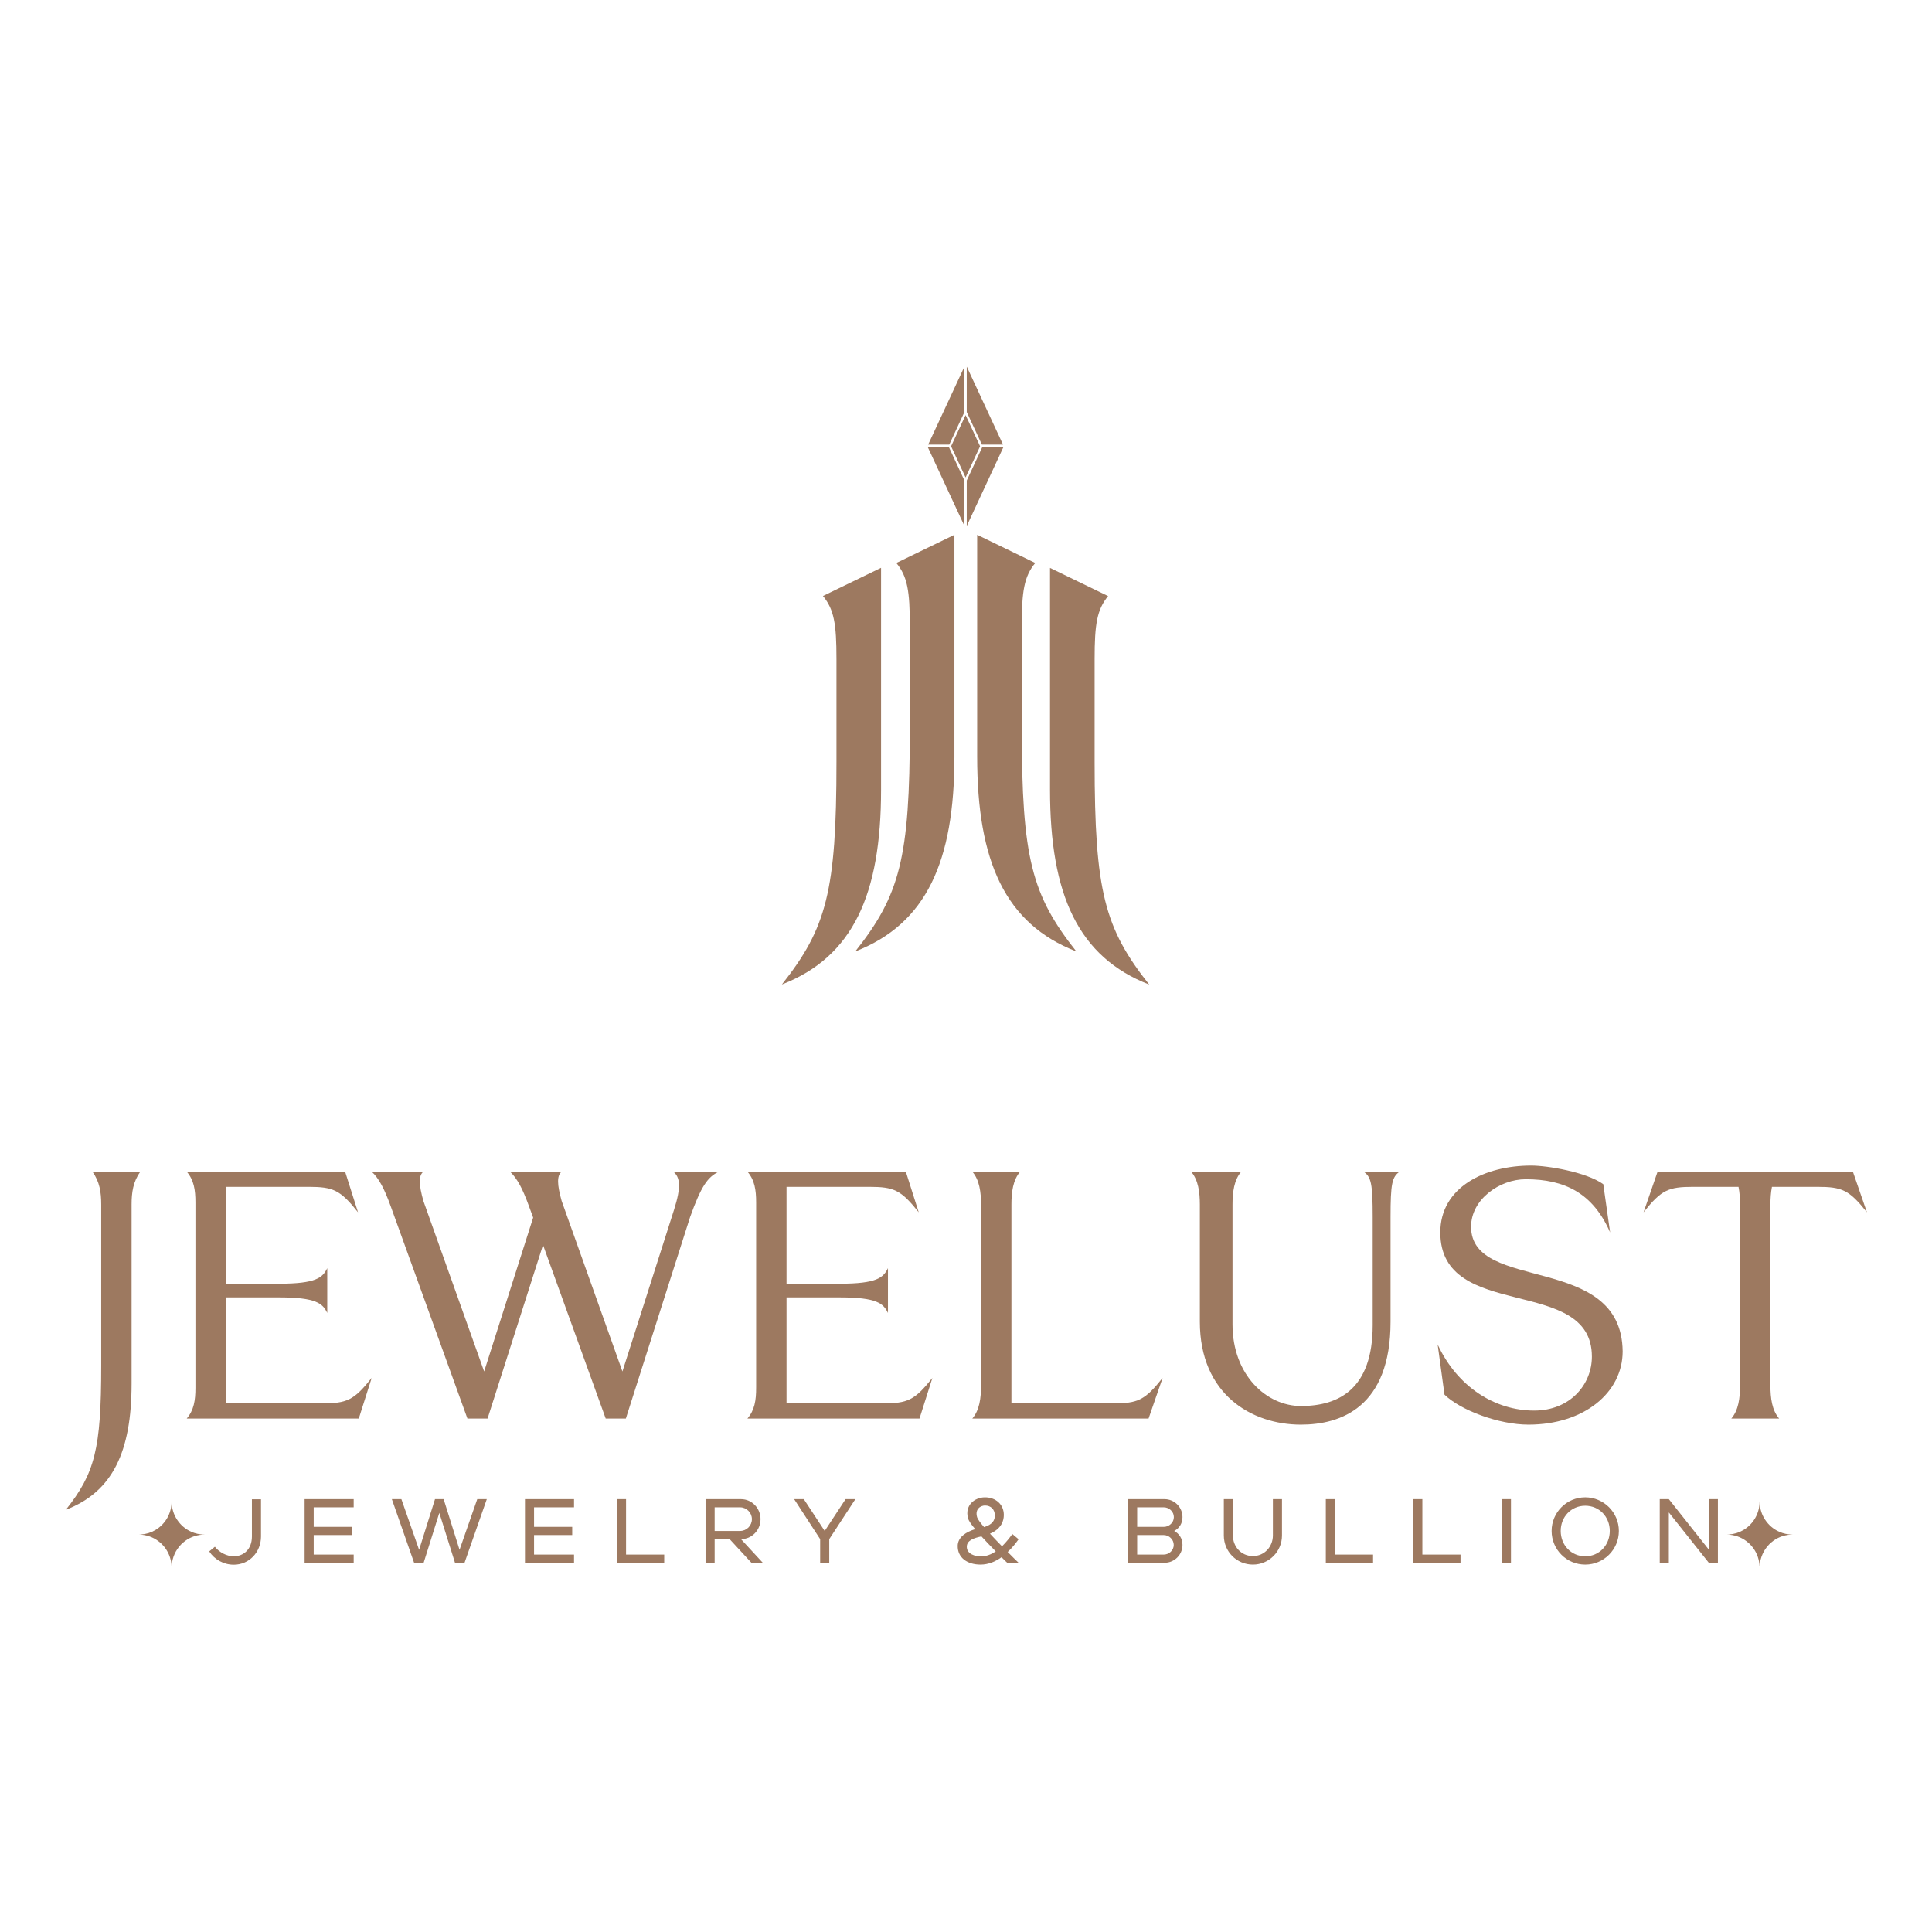
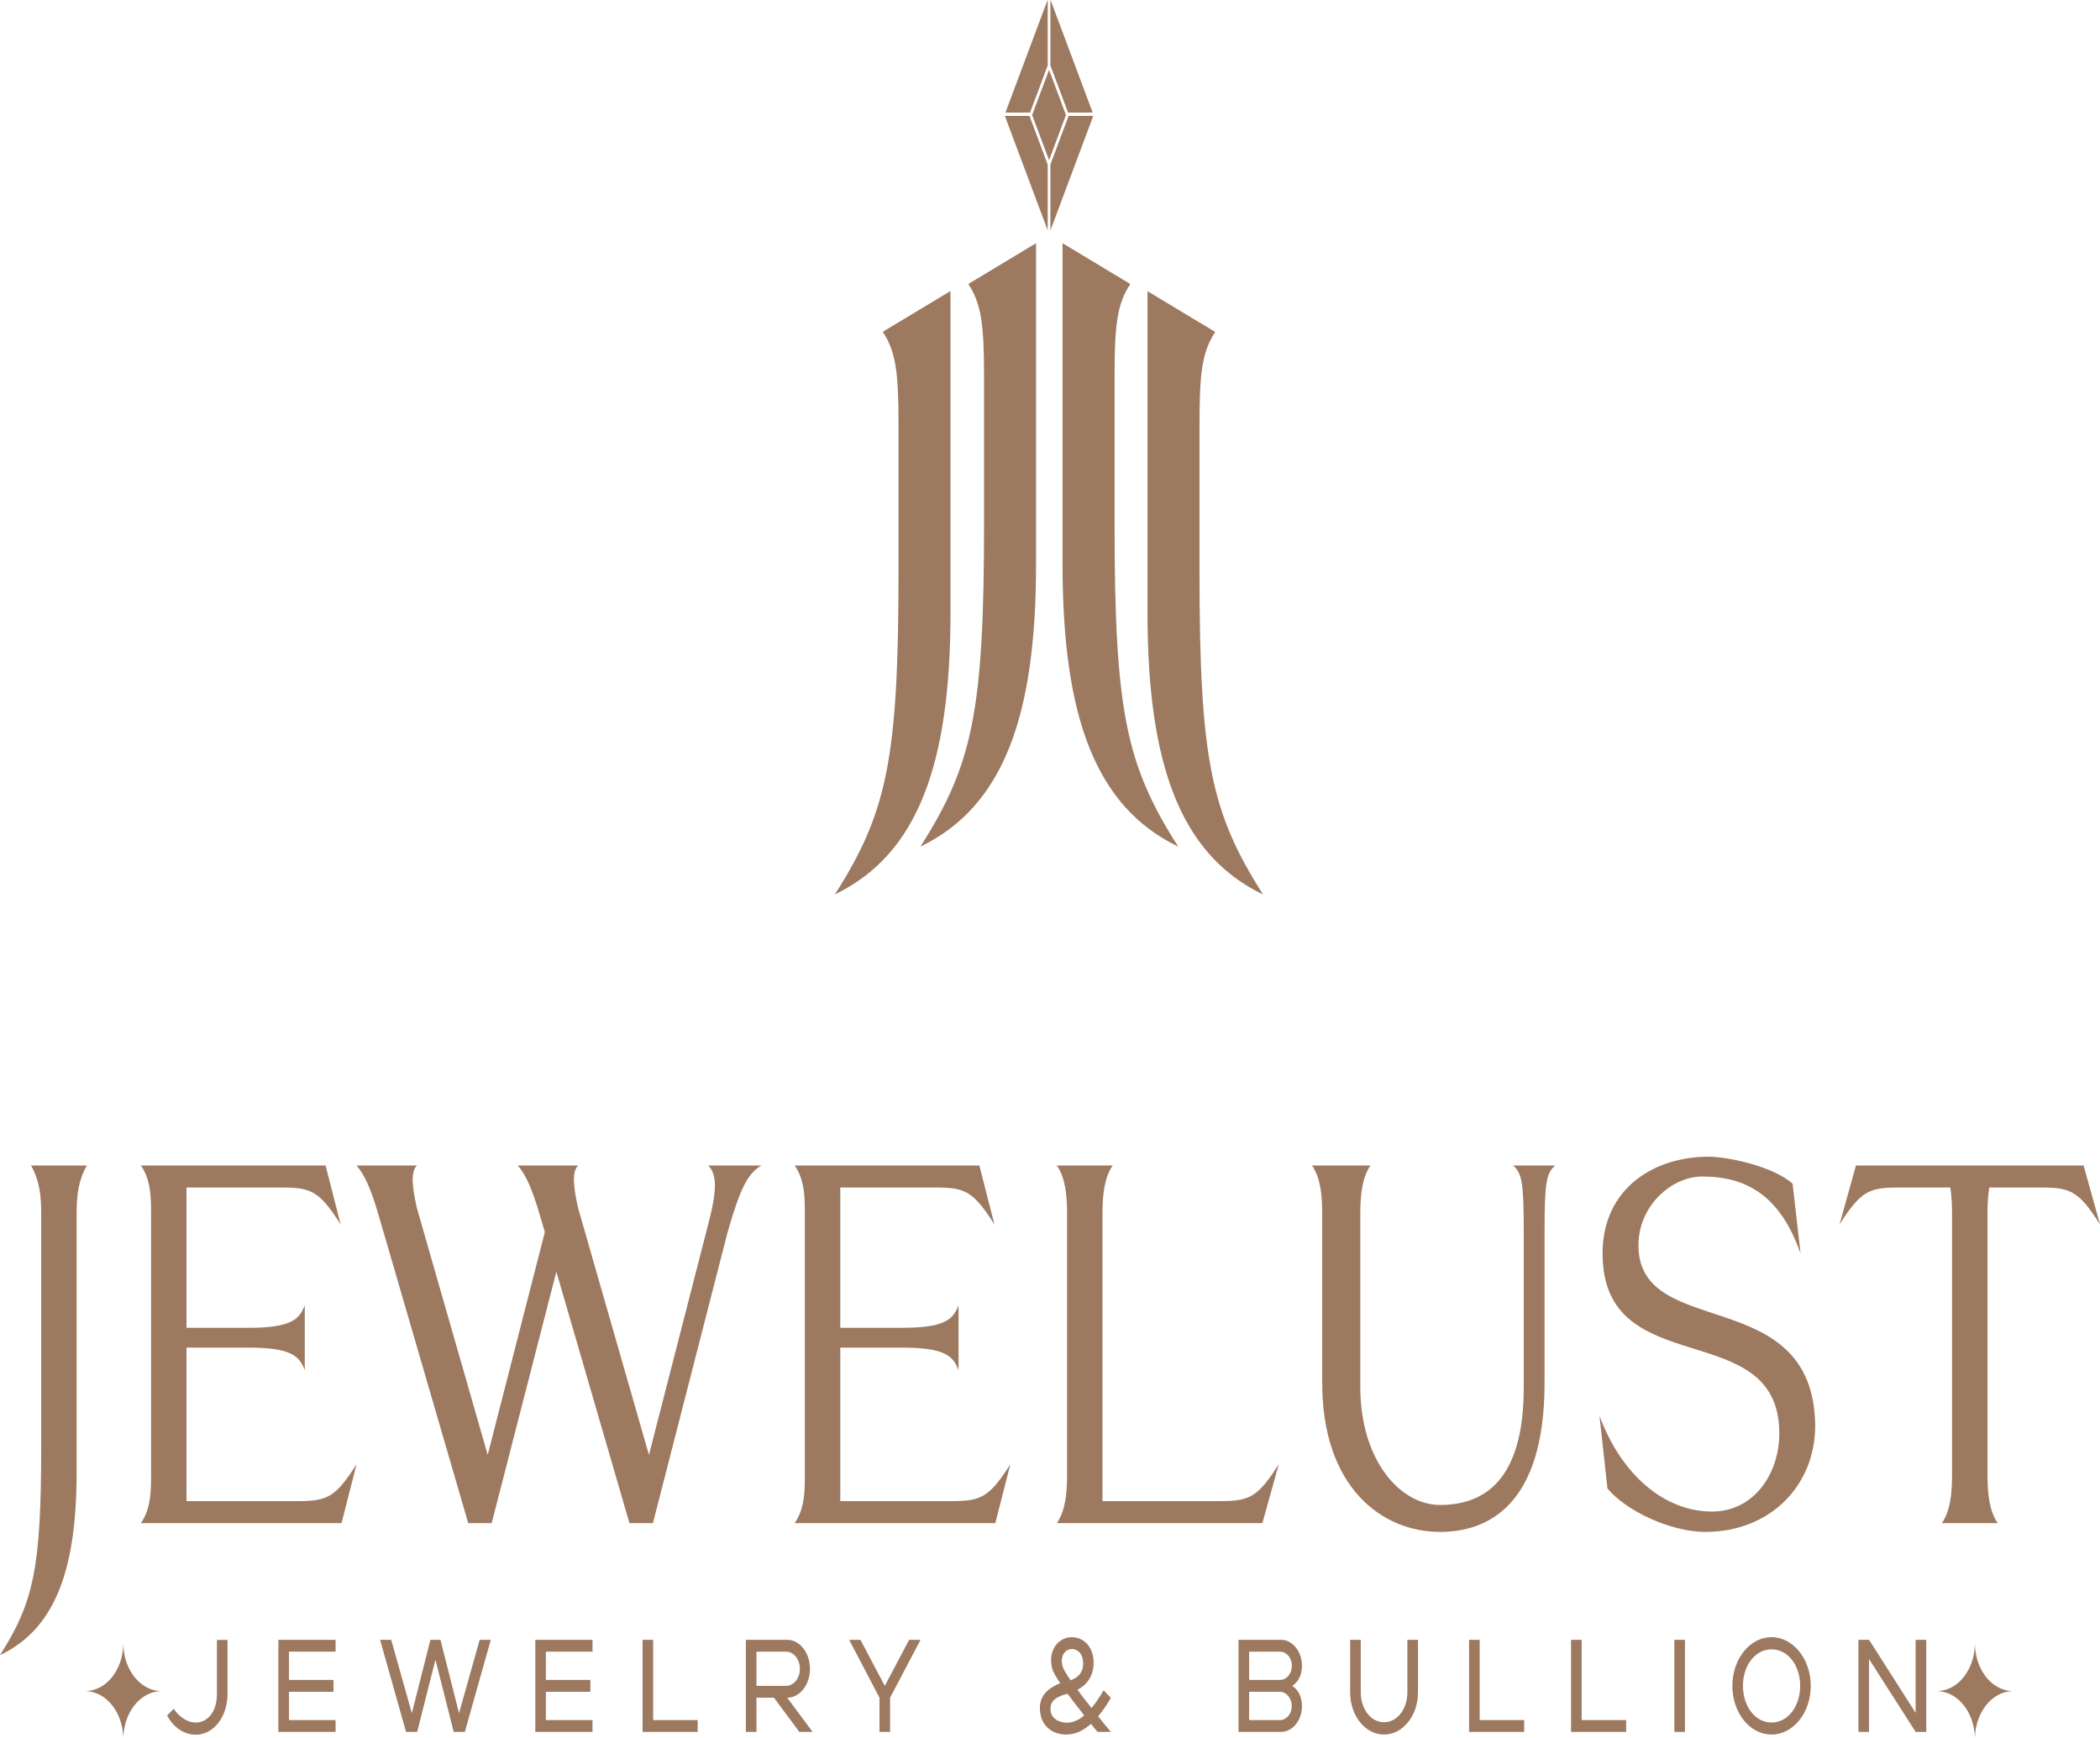
- <svg xmlns="http://www.w3.org/2000/svg" version="1.2" viewBox="0 0 1701 1701" width="1701" height="1701">
-   <style>
- 		.s0 { fill: #d3bcac } 
- 		.s1 { fill: #000000 } 
- 	</style>
-   <g id="Page 3">
-     <filter id="f0">
-       <feFlood flood-color="#9d7961" flood-opacity="1" />
-       <feBlend mode="normal" in2="SourceGraphic" />
-       <feComposite in2="SourceAlpha" operator="in" />
-     </filter>
-     <g id="Layer 876" filter="url(#f0)">
-       <g id="Layer 836">
-         <filter id="f1">
-           <feFlood flood-color="#ffffff" flood-opacity="1" />
-           <feBlend mode="normal" in2="SourceGraphic" />
-           <feComposite in2="SourceAlpha" operator="in" />
-         </filter>
-         <g id="Layer 805" filter="url(#f1)">
-           <path id="Layer 797" fill-rule="evenodd" class="s0" d="m123.55 1031.56h-42.14c6.36 9.03 7.7 18.06 7.7 29.1v141.81c0 73.58-5.69 94.65-31.11 126.76 41.14-15.72 57.86-51.17 57.86-111.04v-27.09-130.44c0-11.04 1.34-20.07 7.69-29.1z" />
-           <path id="Layer 798" fill-rule="evenodd" class="s0" d="m303.85 1031.56h-139.47c6.35 7.36 7.69 16.05 7.69 27.09v163.22c0 11.03-1.34 19.73-7.69 27.09h151.51l11.37-35.79c-15.72 19.73-21.74 22.41-43.81 22.41h-84.62v-13.71-79.6h46.82c32.78 0 38.47 5.35 42.48 13.71v-39.47c-4.01 8.36-9.7 13.71-42.48 13.71h-46.82v-71.57-13.71h72.58c22.07 0 28.09 2.67 43.81 22.41z" />
-           <path id="Layer 799" fill-rule="evenodd" class="s0" d="m551.02 1248.96l56.52-177.27c9.7-27.09 15.39-35.45 25.42-40.13h-40.14c6.02 5.02 7.03 13.38 0.67 33.44l-45.48 142.49-53.52-150.18c-4.01-14.38-4.35-22.07 0-25.75h-45.48c6.35 6.02 11.03 14.71 16.72 30.43l3.68 10.04-43.15 135.46-53.51-150.18c-4.02-14.38-4.35-22.07 0-25.75h-45.49c6.36 6.02 11.04 14.71 16.72 30.43l67.57 186.97h17.72l48.83-152.85 55.19 152.85z" />
-           <path id="Layer 800" fill-rule="evenodd" class="s0" d="m797.51 1031.56h-139.47c6.36 7.36 7.7 16.05 7.7 27.09v163.22c0 11.03-1.34 19.73-7.7 27.09h151.51l11.38-35.79c-15.72 19.73-21.74 22.41-43.82 22.41h-84.62v-13.71-79.6h46.83c32.77 0 38.46 5.35 42.47 13.71v-39.47c-4.01 8.36-9.7 13.71-42.47 13.71h-46.83v-71.57-13.71h72.58c22.08 0 28.1 2.67 43.81 22.41z" />
-           <path id="Layer 801" fill-rule="evenodd" class="s0" d="m979.8 1235.58h-89.31v-15.72-159.2c0-11.04 1.34-21.74 7.7-29.1h-42.15c6.36 7.36 7.7 18.06 7.7 29.1v159.2c0 11.04-1.34 21.74-7.7 29.1h155.19l12.38-35.79c-15.72 19.73-21.74 22.41-43.81 22.41z" />
-           <path id="Layer 802" fill-rule="evenodd" class="s0" d="m1092.84 1031.56h-44.15c6.36 7.36 7.7 18.06 7.7 29.1v103.01c0 63.88 45.48 90.64 88.96 90.64 34.79 0 78.94-15.05 78.94-90.64v-91.98c0-29.76 1.33-35.45 8.02-40.13h-31.77c6.69 4.68 8.03 10.37 8.03 40.13v94.99c0 56.52-30.11 71.24-63.22 71.24-30.1 0-60.2-27.09-60.2-71.91v-105.35c0-11.04 1.34-21.74 7.69-29.1z" />
-           <path id="Layer 803" fill-rule="evenodd" class="s0" d="m1411.58 1042.6l6.02 42.47c-15.05-34.45-39.8-46.82-74.25-46.82-23.07 0-48.16 17.72-48.16 41.81 0 58.53 132.45 22.4 133.45 109.7 0 36.45-34.11 64.55-82.94 64.55-26.09 0-59.87-12.71-73.92-26.42l-6.02-44.15c17.39 37.46 50.5 58.19 84.95 58.19 31.78 0 50.84-23.07 50.84-47.49 0-72.24-133.45-30.1-133.45-109.37 0-39.8 39.13-58.86 79.94-58.86 14.38 0 48.49 5.68 63.54 16.39z" />
-           <path id="Layer 804" fill-rule="evenodd" class="s0" d="m1631.33 1031.56h-171.92l-12.37 35.79c15.72-19.74 21.74-22.41 43.81-22.41h39.8c1.01 5.01 1.34 10.37 1.34 15.72v159.2c0 11.04-1.34 21.74-7.69 29.1h42.14c-6.36-7.36-7.69-18.06-7.69-29.1v-159.2c0-5.35 0.33-10.71 1.33-15.72h39.8c22.08 0 28.1 2.67 43.82 22.41z" />
-         </g>
-         <filter id="f2">
-           <feFlood flood-color="#ffffff" flood-opacity="1" />
-           <feBlend mode="normal" in2="SourceGraphic" />
-           <feComposite in2="SourceAlpha" operator="in" />
-         </filter>
-         <g id="Layer 835" filter="url(#f2)">
-           <path id=" Jewelry &amp; bullion" class="s1" aria-label=" Jewelry &amp; bullion" d="m184.2 1365.9c4.6 7.1 12.7 11.7 21.6 11.7 13.7 0 24-11.1 24-24.8v-32.8h-8v32.8c0 11.4-7.5 17.4-16 17.4-6.1 0-12.7-3.4-16.6-8.4zm84 10h43.2v-7.2h-35.2v-17.2h33.6v-7.2h-33.6v-17.2h35.2v-7.2h-43.2zm96.4 0h8.4l13.8-43.9 13.8 43.9h8.4l19.6-56h-8.4l-15.6 44.6-14-44.6h-7.6l-14 44.6-15.6-44.6h-8.4zm97.6 0h43.2v-7.2h-35.2v-17.2h33.6v-7.2h-33.6v-17.2h35.2v-7.2h-43.2zm81 0h41.6v-7.2h-33.6v-48.8h-8zm118.4 0h10l-19.2-20.8c9.6 0 17.2-7.9 17.2-17.6 0-9.6-7.6-17.6-17.2-17.6h-31.2v56h8v-20.8h13.2zm-10-28h-22.4v-20.8h22.4c5.7 0 10.4 4.7 10.4 10.4 0 5.8-4.7 10.4-10.4 10.4zm70.5 28h8v-20.8l23-35.2h-8.6l-18.4 28-18.4-28h-8.5l22.9 35.2zm141.2 1.6c7.1 0 13.3-2.8 18.5-6.5 1.8 1.9 3.5 3.5 5 4.9h10c-2.6-2.5-6-5.8-9.6-9.5 4.2-3.9 7.5-8.2 9.6-11.2l-5.5-4.6c-2.1 2.9-5.2 7-9.1 10.8-3.6-3.7-7.3-7.5-10.6-11.1 10.3-4.4 12.2-11.6 12.2-16.5 0-9.3-7.2-15.5-16.6-15.5-9.2 0-18 7.2-14.9 18.4 0.5 2.2 2.9 5.6 6.3 9.6-7.8 2.4-15.2 6.8-15.4 14.6-0.2 10.6 8.5 16.6 20.1 16.6zm-12.1-15.7c0-5.5 6-7.7 12.9-9.1 4 4.4 8.5 9 12.6 13.2-3.9 2.6-8.3 4.4-13.1 4.4-5.2 0-12.4-2.1-12.4-8.5zm9.1-25.9c-2.3-7.7 3.6-10.4 6.9-10.4 5.3 0 8.7 3.6 8.7 8.8 0 3.9-1.9 8-9.5 10.2-3.3-3.8-5.6-7-6.1-8.6zm132.9 40h32.1c8.7 0 15.8-7 15.8-15.7 0-5.7-2.9-9.9-7.3-12.3 4.4-2.3 7.3-6.5 7.3-12.2 0-8.7-7.1-15.8-15.8-15.8h-32.1zm8-7.2v-17.2h23.3c4.8 0 8.9 3.9 8.9 8.7 0 4.8-4.1 8.5-8.9 8.5zm23.4-41.6c4.8 0 8.9 3.8 8.9 8.6 0 4.8-4.1 8.6-8.9 8.6h-23.4v-17.2zm52.9 24.8c0 14.2 11.4 25.6 25.6 25.6 14.1 0 25.6-11.4 25.6-25.6v-32h-8v32c0 9.7-7.3 18.1-17.6 18.1-10.4 0-17.6-8.4-17.6-18.1v-32h-8zm89.8 24h41.6v-7.2h-33.6v-48.8h-8zm77 0h41.6v-7.2h-33.6v-48.8h-8zm78 0h8v-56h-8zm73.4 1.6c16.3 0 29.6-13.2 29.6-29.6 0-16.3-13.3-29.6-29.6-29.6-16.4 0-29.6 13.3-29.6 29.6 0 16.4 13.2 29.6 29.6 29.6zm-21.6-29.6c0-12.4 9.2-22.2 21.6-22.2 12.4 0 21.6 9.8 21.6 22.2 0 12.4-9.2 22.3-21.6 22.3-12.4 0-21.6-9.9-21.6-22.3zm87.2 28h8v-44.3l35.2 44.3h8v-56h-8v44.4l-35.2-44.4h-8z" />
-           <path id="Layer 833" fill-rule="evenodd" class="s0" d="m179.91 1351.07q0.02 0 0.02 0.02v0.02q0 0.01-0.01 0.01-1.23 0-1.56 0.02-9.74 0.65-17.15 6.99c-0.5 0.42-1.23 1.1-1.77 1.65-4.72 4.85-7.69 11.3-8.21 18.09q-0.03 0.44-0.08 1.21-0.01 0.04-0.05 0.05-0.04 0-0.05-0.04c-0.01-0.59-0.05-1.34-0.1-1.82q-1.04-9.39-7.15-16.39-1.89-2.17-4.41-4.05c-4.83-3.62-10.55-5.58-16.59-5.72q-0.01-0.01-0.02-0.02v-0.03q0-0.01 0.01-0.01 0.75 0 1.13-0.02 6.94-0.44 12.86-3.92c8.82-5.19 14.32-14.81 14.3-25.13q0-0.03 0.02-0.03 0.02 0 0.02 0.02-0.02 0.46 0.02 1.13 0.43 8.34 4.84 14.99c3.05 4.6 7.26 8.22 12.26 10.46q5.57 2.5 11.67 2.52z" />
-           <path id="Layer 834" fill-rule="evenodd" class="s0" d="m1578.05 1351.07q0.01 0 0.02 0.02v0.02q-0.01 0.01-0.01 0.01-1.24 0-1.57 0.02-9.74 0.65-17.15 6.99c-0.5 0.42-1.22 1.1-1.76 1.65-4.73 4.85-7.7 11.3-8.22 18.09q-0.03 0.44-0.08 1.21-0.01 0.04-0.05 0.05-0.04 0-0.05-0.04c-0.01-0.59-0.05-1.34-0.1-1.82q-1.04-9.39-7.15-16.39-1.89-2.17-4.4-4.05c-4.84-3.62-10.56-5.58-16.6-5.72q-0.01-0.01-0.02-0.02v-0.03q0-0.01 0.01-0.01 0.75 0 1.13-0.02 6.94-0.44 12.86-3.92c8.82-5.19 14.32-14.81 14.3-25.13q0-0.03 0.02-0.03 0.02 0 0.02 0.02-0.02 0.46 0.02 1.13 0.43 8.34 4.84 14.99c3.05 4.6 7.26 8.22 12.27 10.46q5.56 2.5 11.67 2.52z" />
-         </g>
-       </g>
-       <filter id="f3">
-         <feFlood flood-color="#ffffff" flood-opacity="1" />
-         <feBlend mode="normal" in2="SourceGraphic" />
-         <feComposite in2="SourceAlpha" operator="in" />
-       </filter>
-       <g id="Layer 875" filter="url(#f3)">
-         <g id="Layer 852">
-           <g id="Layer 844">
-             <path id="Layer 840" fill-rule="evenodd" class="s0" d="m840.31 470.86l-51.15 24.8c9.81 11.88 11.88 24.8 11.88 55.28v90.93c0 113.67-8.78 146.22-48.05 195.82 62.52-24.28 87.32-79.05 87.32-171.53v-41.85-108.5z" />
-             <path id="Layer 841" fill-rule="evenodd" class="s0" d="m775.72 499.92l-51.15 24.8c9.82 11.88 11.89 24.8 11.89 55.28v90.94c0 113.66-8.79 146.22-48.05 195.82 62.51-24.29 87.31-79.05 87.31-171.54v-41.85-108.5z" />
-             <path id="Layer 842" fill-rule="evenodd" class="s0" d="m860.33 470.86l51.15 24.8c-9.82 11.88-11.88 24.8-11.88 55.28v90.93c0 113.67 8.78 146.22 48.05 195.82-62.52-24.28-87.32-79.05-87.32-171.53v-41.85-108.5z" />
-             <path id="Layer 843" fill-rule="evenodd" class="s0" d="m924.47 500.01l51.15 24.8c-9.81 11.88-11.88 24.8-11.88 55.28v90.94c0 113.67 8.78 146.22 48.05 195.82-62.52-24.29-87.32-79.05-87.32-171.54v-41.85-108.5z" />
-           </g>
-           <g id="Layer 851">
-             <path id="Layer 846" fill-rule="evenodd" class="s0" d="m835.76 391.44h-18.46c-0.05 0-0.08-0.05-0.06-0.09l31.75-68.28c0.03-0.07 0.12-0.05 0.12 0.02v39.71q0 0.01-0.01 0.03l-13.29 28.57q-0.01 0.04-0.05 0.04z" />
-             <path id="Layer 847" fill-rule="evenodd" class="s0" d="m882.98 391.44h-18.46q-0.04 0-0.06-0.03l-13.29-28.6q-0.01-0.01-0.01-0.02v-39.73c0-0.06 0.1-0.08 0.12-0.02l31.76 68.31q0.02 0.08-0.06 0.09z" />
-             <path id="Layer 848" fill-rule="evenodd" class="s0" d="m850.23 365.66l12.65 27.22q0.02 0.04 0 0.08l-12.65 27.22c-0.04 0.08-0.15 0.08-0.19 0l-12.65-27.22q-0.01-0.05 0-0.09l12.66-27.21c0.03-0.08 0.14-0.08 0.18 0z" />
-             <path id="Layer 849" fill-rule="evenodd" class="s0" d="m816.88 393.48h18.44q0.05 0 0.07 0.04l13.71 29.51q0.01 0.01 0.01 0.03v39.67c0 0.08-0.11 0.1-0.14 0.03l-32.15-69.18c-0.02-0.05 0.01-0.1 0.06-0.1z" />
-             <path id="Layer 850" fill-rule="evenodd" class="s0" d="m864.95 393.48h18.46c0.05 0 0.08 0.05 0.06 0.1l-32.17 69.2c-0.04 0.07-0.14 0.04-0.14-0.03v-39.69q0-0.01 0.01-0.03l13.72-29.51q0.02-0.04 0.06-0.04z" />
-           </g>
-         </g>
-       </g>
-     </g>
-   </g>
+ <svg xmlns="http://www.w3.org/2000/svg" width="8108" height="6708" viewBox="0 0 8108 6708" fill="none">
+   <path fill-rule="evenodd" clip-rule="evenodd" d="M335.17 4499.88H119.7C152.22 4557.22 159.072 4614.57 159.072 4684.69V5585.29C159.072 6052.57 129.978 6186.38 0 6390.3C210.357 6290.48 295.85 6065.34 295.85 5685.12V5513.08V4684.69C295.85 4614.57 302.702 4557.22 335.17 4499.88Z" fill="#9D7960" />
+   <path fill-rule="evenodd" clip-rule="evenodd" d="M1257.08 4499.88H543.945C576.414 4546.62 583.266 4601.8 583.266 4671.92V5708.49C583.266 5778.54 576.414 5833.79 543.945 5880.53H1318.65L1376.78 5653.24C1296.41 5778.54 1265.62 5795.56 1152.78 5795.56H720.096V5708.49V5202.97H959.496C1127.11 5202.97 1156.2 5236.94 1176.7 5290.04V5039.37C1156.2 5092.46 1127.11 5126.45 959.496 5126.45H720.096V4671.92V4584.85H1091.21C1204.06 4584.85 1234.84 4601.8 1315.22 4727.17L1257.08 4499.88Z" fill="#9D7960" />
+   <path fill-rule="evenodd" clip-rule="evenodd" d="M2520.92 5880.53L2809.92 4754.73C2859.51 4582.69 2888.61 4529.6 2939.89 4499.88H2734.65C2765.43 4531.76 2770.6 4584.85 2738.08 4712.24L2505.53 5617.17L2231.87 4663.41C2211.37 4572.08 2209.63 4523.25 2231.87 4499.88H1999.32C2031.79 4538.11 2055.72 4593.3 2084.82 4693.13L2103.63 4756.89L1883 5617.17L1609.39 4663.41C1588.84 4572.08 1587.15 4523.25 1609.39 4499.88H1376.79C1409.31 4538.11 1433.24 4593.3 1462.28 4693.13L1807.78 5880.53H1898.39L2148.07 4909.81L2430.27 5880.53H2520.92Z" fill="#9D7960" />
+   <path fill-rule="evenodd" clip-rule="evenodd" d="M3781.27 4499.88H3068.13C3100.65 4546.62 3107.5 4601.8 3107.5 4671.92V5708.49C3107.5 5778.54 3100.65 5833.79 3068.13 5880.53H3842.83L3901.02 5653.24C3820.64 5778.54 3789.86 5795.56 3676.96 5795.56H3244.28V5708.49V5202.97H3483.73C3651.29 5202.97 3680.38 5236.94 3700.89 5290.04V5039.37C3680.38 5092.46 3651.29 5126.45 3483.73 5126.45H3244.28V4671.92V4584.85H3615.4C3728.3 4584.85 3759.07 4601.8 3839.4 4727.17L3781.27 4499.88Z" fill="#9D7960" />
+   <path fill-rule="evenodd" clip-rule="evenodd" d="M4713.35 5795.56H4256.69V5695.73V4684.69C4256.69 4614.57 4263.54 4546.62 4296.06 4499.88H4080.54C4113.06 4546.62 4119.91 4614.57 4119.91 4684.69V5695.73C4119.91 5765.84 4113.06 5833.79 4080.54 5880.53H4874.06L4937.36 5653.24C4856.98 5778.54 4826.2 5795.56 4713.35 5795.56Z" fill="#9D7960" />
+   <path fill-rule="evenodd" clip-rule="evenodd" d="M5291.35 4499.88H5065.6C5098.12 4546.62 5104.97 4614.57 5104.97 4684.69V5338.88C5104.97 5744.56 5337.52 5914.51 5559.84 5914.51C5737.73 5914.51 5963.48 5818.93 5963.48 5338.88V4754.73C5963.48 4565.73 5970.28 4529.6 6004.48 4499.88H5842.04C5876.25 4529.6 5883.1 4565.73 5883.1 4754.73V5357.99C5883.1 5716.93 5729.14 5810.42 5559.84 5810.42C5405.94 5810.42 5252.03 5638.38 5252.03 5353.74V4684.69C5252.03 4614.57 5258.87 4546.62 5291.35 4499.88Z" fill="#9D7960" />
+   <path fill-rule="evenodd" clip-rule="evenodd" d="M6921.12 4569.98L6951.9 4839.7C6874.95 4620.92 6748.4 4542.36 6572.25 4542.36C6454.28 4542.36 6326 4654.89 6326 4807.88C6326 5179.59 7003.24 4950.14 7008.35 5504.56C7008.35 5736.05 6833.94 5914.5 6584.26 5914.5C6450.86 5914.5 6278.13 5833.78 6206.29 5746.71L6175.52 5466.33C6264.43 5704.23 6433.73 5835.88 6609.88 5835.88C6772.37 5835.88 6869.83 5689.37 6869.83 5534.28C6869.83 5075.5 6187.47 5343.12 6187.47 4839.7C6187.47 4586.94 6387.56 4465.9 6596.23 4465.9C6669.76 4465.9 6844.16 4501.96 6921.12 4569.98Z" fill="#9D7960" />
+   <path fill-rule="evenodd" clip-rule="evenodd" d="M8044.73 4499.88H7165.68L7102.41 4727.17C7182.84 4601.8 7213.63 4584.85 7326.41 4584.85H7529.98C7535.09 4616.66 7536.79 4650.71 7536.79 4684.69V5695.73C7536.79 5765.84 7529.98 5833.79 7497.49 5880.53H7712.98C7680.42 5833.79 7673.62 5765.84 7673.62 5695.73V4684.69C7673.62 4650.71 7675.32 4616.66 7680.42 4584.85H7883.93C7996.85 4584.85 8027.63 4601.8 8108 4727.17L8044.73 4499.88Z" fill="#9D7960" />
+   <path d="M645.289 6623.18C668.81 6668.27 710.227 6697.48 755.736 6697.48C825.788 6697.48 878.454 6626.99 878.454 6539.99V6331.68H837.548V6539.99C837.548 6612.39 799.195 6650.49 755.736 6650.49C724.548 6650.49 690.797 6628.9 670.855 6597.14L645.289 6623.18ZM1074.8 6686.69H1295.69V6640.97H1115.7V6531.73H1287.51V6486.01H1115.7V6376.78H1295.69V6331.05H1074.8V6686.69ZM1567.71 6686.69H1610.66L1681.22 6407.89L1751.79 6686.69H1794.74L1894.95 6331.05H1852.01L1772.24 6614.3L1700.65 6331.05H1661.8L1590.21 6614.3L1510.44 6331.05H1467.49L1567.71 6686.69ZM2066.76 6686.69H2287.65V6640.97H2107.66V6531.73H2279.47V6486.01H2107.66V6376.78H2287.65V6331.05H2066.76V6686.69ZM2480.93 6686.69H2693.64V6640.97H2521.84V6331.05H2480.93V6686.69ZM3086.33 6686.69H3137.46L3039.29 6554.59C3088.38 6554.59 3127.23 6504.42 3127.23 6442.82C3127.23 6381.85 3088.38 6331.05 3039.29 6331.05H2879.76V6686.69H2920.66V6554.59H2988.16L3086.33 6686.69ZM3035.2 6508.87H2920.66V6376.78H3035.2C3064.35 6376.78 3088.38 6406.62 3088.38 6442.82C3088.38 6479.65 3064.35 6508.87 3035.2 6508.87ZM3395.68 6686.69H3436.59V6554.59L3554.19 6331.05H3510.21L3416.13 6508.87L3322.05 6331.05H3278.59L3395.68 6554.59V6686.69ZM4117.66 6696.85C4153.96 6696.85 4185.67 6679.07 4212.25 6655.57C4221.46 6667.64 4230.15 6677.8 4237.83 6686.69H4288.95C4275.66 6670.81 4258.27 6649.85 4239.87 6626.36C4261.35 6601.59 4278.22 6574.28 4288.95 6555.23L4260.84 6526.01C4250.1 6544.44 4234.24 6570.47 4214.3 6594.61C4195.9 6571.11 4176.97 6546.97 4160.11 6524.11C4212.77 6496.17 4222.48 6450.44 4222.48 6419.33C4222.48 6360.26 4185.67 6320.89 4137.61 6320.89C4090.56 6320.89 4045.57 6366.61 4061.42 6437.74C4063.97 6451.71 4076.24 6473.31 4093.63 6498.71C4053.74 6513.95 4015.91 6541.9 4014.89 6591.43C4013.87 6658.75 4058.35 6696.85 4117.66 6696.85ZM4055.79 6597.14C4055.79 6562.22 4086.47 6548.24 4121.75 6539.35C4142.2 6567.3 4165.21 6596.51 4186.18 6623.18C4166.24 6639.7 4143.74 6651.13 4119.2 6651.13C4092.61 6651.13 4055.79 6637.79 4055.79 6597.14ZM4102.33 6432.66C4090.57 6383.76 4120.73 6366.61 4137.61 6366.61C4164.7 6366.61 4182.09 6389.47 4182.09 6422.5C4182.09 6447.27 4172.38 6473.31 4133.51 6487.28C4116.64 6463.14 4104.88 6442.82 4102.33 6432.66ZM4781.87 6686.69H4946C4990.49 6686.69 5026.79 6642.24 5026.79 6586.99C5026.79 6550.78 5011.96 6524.11 4989.46 6508.87C5011.96 6494.27 5026.79 6467.59 5026.79 6431.39C5026.79 6376.14 4990.49 6331.05 4946 6331.05H4781.87V6686.69ZM4822.77 6640.97V6531.73H4941.91C4966.45 6531.73 4987.42 6556.5 4987.42 6586.99C4987.42 6617.47 4966.45 6640.97 4941.91 6640.97H4822.77ZM4942.42 6376.78C4966.96 6376.78 4987.93 6400.91 4987.93 6431.39C4987.93 6461.87 4966.96 6486.01 4942.42 6486.01H4822.77V6376.78H4942.42ZM5212.91 6534.27C5212.91 6624.45 5271.2 6696.85 5343.81 6696.85C5415.91 6696.85 5474.71 6624.45 5474.71 6534.27V6331.05H5433.8V6534.27C5433.8 6595.87 5396.47 6649.22 5343.81 6649.22C5290.63 6649.22 5253.82 6595.87 5253.82 6534.27V6331.05H5212.91V6534.27ZM5672.07 6686.69H5884.78V6640.97H5712.98V6331.05H5672.07V6686.69ZM6065.79 6686.69H6278.5V6640.97H6106.7V6331.05H6065.79V6686.69ZM6464.62 6686.69H6505.53V6331.05H6464.62V6686.69ZM6839.93 6696.85C6923.28 6696.85 6991.28 6613.02 6991.28 6508.87C6991.28 6405.35 6923.28 6320.89 6839.93 6320.89C6756.07 6320.89 6688.58 6405.35 6688.58 6508.87C6688.58 6613.02 6756.07 6696.85 6839.93 6696.85ZM6729.49 6508.87C6729.49 6430.12 6776.53 6367.88 6839.93 6367.88C6903.33 6367.88 6950.37 6430.12 6950.37 6508.87C6950.37 6587.62 6903.33 6650.49 6839.93 6650.49C6776.53 6650.49 6729.49 6587.62 6729.49 6508.87ZM7175.33 6686.69H7216.26V6405.35L7396.21 6686.69H7437.14V6331.05H7396.21V6613.02L7216.26 6331.05H7175.33V6686.69Z" fill="#9D7960" />
+   <path fill-rule="evenodd" clip-rule="evenodd" d="M623.343 6529C623.412 6529 623.446 6529.05 623.446 6529.13V6529.25C623.446 6529.29 623.429 6529.32 623.394 6529.32C619.201 6529.32 616.543 6529.36 615.418 6529.44C582.217 6532.2 552.986 6546.99 527.726 6573.84C525.17 6576.51 521.437 6580.83 518.676 6584.32C494.542 6615.12 479.356 6656.08 476.697 6699.2C476.594 6701.06 476.458 6703.63 476.288 6706.89C476.254 6707.06 476.169 6707.16 476.032 6707.2C475.896 6707.2 475.811 6707.12 475.777 6706.95C475.725 6703.2 475.521 6698.44 475.265 6695.39C471.72 6655.64 459.533 6620.94 438.706 6591.3C432.263 6582.12 424.746 6573.54 416.157 6565.58C391.46 6542.59 362.212 6530.15 331.329 6529.25C331.295 6529.21 331.261 6529.17 331.227 6529.13V6528.94C331.227 6528.9 331.244 6528.88 331.278 6528.88C333.834 6528.88 335.76 6528.83 337.056 6528.75C360.713 6526.88 382.631 6518.58 402.811 6503.85C447.91 6470.89 476.032 6409.8 475.93 6344.26C475.93 6344.13 475.964 6344.06 476.032 6344.06C476.101 6344.06 476.135 6344.11 476.135 6344.19C476.066 6346.14 476.101 6348.53 476.237 6351.37C477.702 6386.68 485.952 6418.42 500.985 6446.57C516.58 6475.78 538.107 6498.77 563.672 6512.99C582.659 6523.58 602.55 6528.92 623.343 6529Z" fill="#9D7960" />
+   <path fill-rule="evenodd" clip-rule="evenodd" d="M7772.28 6529C7772.35 6529 7772.35 6529.05 7772.42 6529.13V6529.25C7772.35 6529.29 7772.35 6529.32 7772.35 6529.32C7768.17 6529.32 7765.47 6529.36 7764.34 6529.44C7731.14 6532.2 7701.92 6546.99 7676.67 6573.84C7674.11 6576.51 7670.43 6580.83 7667.66 6584.32C7643.47 6615.12 7628.29 6656.08 7625.6 6699.2C7625.53 6701.06 7625.38 6703.63 7625.24 6706.89C7625.17 6707.06 7625.1 6707.16 7624.96 6707.2C7624.82 6707.2 7624.75 6707.12 7624.68 6706.95C7624.68 6703.2 7624.46 6698.44 7624.18 6695.39C7620.63 6655.64 7608.43 6620.94 7587.65 6591.3C7581.19 6582.12 7573.68 6573.54 7565.16 6565.58C7540.41 6542.59 7511.11 6530.15 7480.26 6529.25C7480.19 6529.21 7480.19 6529.17 7480.12 6529.13V6528.94C7480.12 6528.9 7480.19 6528.88 7480.19 6528.88C7482.74 6528.88 7484.66 6528.83 7486.01 6528.75C7509.63 6526.88 7531.54 6518.58 7551.76 6503.85C7596.8 6470.89 7624.96 6409.8 7624.82 6344.26C7624.82 6344.13 7624.89 6344.06 7624.96 6344.06C7625.03 6344.06 7625.03 6344.11 7625.03 6344.19C7624.96 6346.14 7625.03 6348.53 7625.17 6351.37C7626.59 6386.68 7634.89 6418.42 7649.93 6446.57C7665.53 6475.78 7687.02 6498.77 7712.63 6512.99C7731.57 6523.58 7751.5 6528.92 7772.28 6529Z" fill="#9D7960" />
+   <path fill-rule="evenodd" clip-rule="evenodd" d="M4000.12 939L3738.57 1096.5C3788.73 1171.95 3799.32 1254 3799.32 1447.57V2025.04C3799.32 2746.94 3754.42 2953.65 3553.63 3268.65C3873.31 3114.45 4000.12 2766.62 4000.12 2179.3V1913.52V1224.47V939Z" fill="#9D7960" />
+   <path fill-rule="evenodd" clip-rule="evenodd" d="M3669.85 1123.55L3408.3 1281.05C3458.52 1356.5 3469.1 1438.55 3469.1 1632.12V2209.66C3469.1 2931.49 3424.16 3138.27 3223.41 3453.26C3543.04 3299 3669.85 2951.23 3669.85 2363.85V2098.07V1409.02V1123.55Z" fill="#9D7960" />
+   <path fill-rule="evenodd" clip-rule="evenodd" d="M4102.48 939L4364.02 1096.5C4313.81 1171.95 4303.28 1254 4303.28 1447.57V2025.04C4303.28 2746.94 4348.17 2953.65 4548.96 3268.65C4229.29 3114.45 4102.48 2766.62 4102.48 2179.3V1913.52V1224.47V939Z" fill="#9D7960" />
+   <path fill-rule="evenodd" clip-rule="evenodd" d="M4430.43 1124.13L4691.97 1281.63C4641.81 1357.08 4631.23 1439.13 4631.23 1632.7V2210.24C4631.23 2932.13 4676.12 3138.85 4876.91 3453.84C4557.24 3299.59 4430.43 2951.82 4430.43 2364.44V2098.66V1409.6V1124.13Z" fill="#9D7960" />
+   <path fill-rule="evenodd" clip-rule="evenodd" d="M3976.85 434.623H3882.46C3882.2 434.623 3882.05 434.306 3882.15 434.051L4044.49 0.421C4044.65 -0.023 4045.1 0.104 4045.1 0.548V252.737C4045.1 252.779 4045.09 252.842 4045.05 252.928L3977.1 434.369C3977.07 434.538 3976.98 434.623 3976.85 434.623Z" fill="#9D7960" />
+   <path fill-rule="evenodd" clip-rule="evenodd" d="M4218.29 434.622H4123.9C4123.77 434.622 4123.66 434.558 4123.59 434.431L4055.64 252.8C4055.6 252.758 4055.59 252.715 4055.59 252.673V0.357C4055.59 -0.024 4056.1 -0.151 4056.2 0.23L4218.59 434.051C4218.66 434.39 4218.56 434.58 4218.29 434.622Z" fill="#9D7960" />
+   <path fill-rule="evenodd" clip-rule="evenodd" d="M4050.84 270.902L4115.51 443.77C4115.58 443.94 4115.58 444.108 4115.51 444.278L4050.84 617.146C4050.63 617.654 4050.06 617.654 4049.86 617.146L3985.18 444.278C3985.15 444.067 3985.15 443.876 3985.18 443.706L4049.91 270.902C4050.06 270.395 4050.63 270.395 4050.84 270.902Z" fill="#9D7960" />
+   <path fill-rule="evenodd" clip-rule="evenodd" d="M3880.3 447.58H3974.59C3974.76 447.58 3974.88 447.665 3974.96 447.834L4045.06 635.245C4045.09 635.287 4045.11 635.351 4045.11 635.436V887.37C4045.11 887.881 4044.55 888.009 4044.39 887.562L3880 448.215C3879.9 447.897 3880.05 447.58 3880.3 447.58Z" fill="#9D7960" />
+   <path fill-rule="evenodd" clip-rule="evenodd" d="M4126.1 447.58H4220.49C4220.74 447.58 4220.9 447.897 4220.79 448.215L4056.3 887.69C4056.1 888.129 4055.59 887.945 4055.59 887.498V635.436C4055.59 635.393 4055.6 635.33 4055.64 635.245L4125.79 447.834C4125.86 447.665 4125.96 447.58 4126.1 447.58Z" fill="#9D7960" />
</svg>
